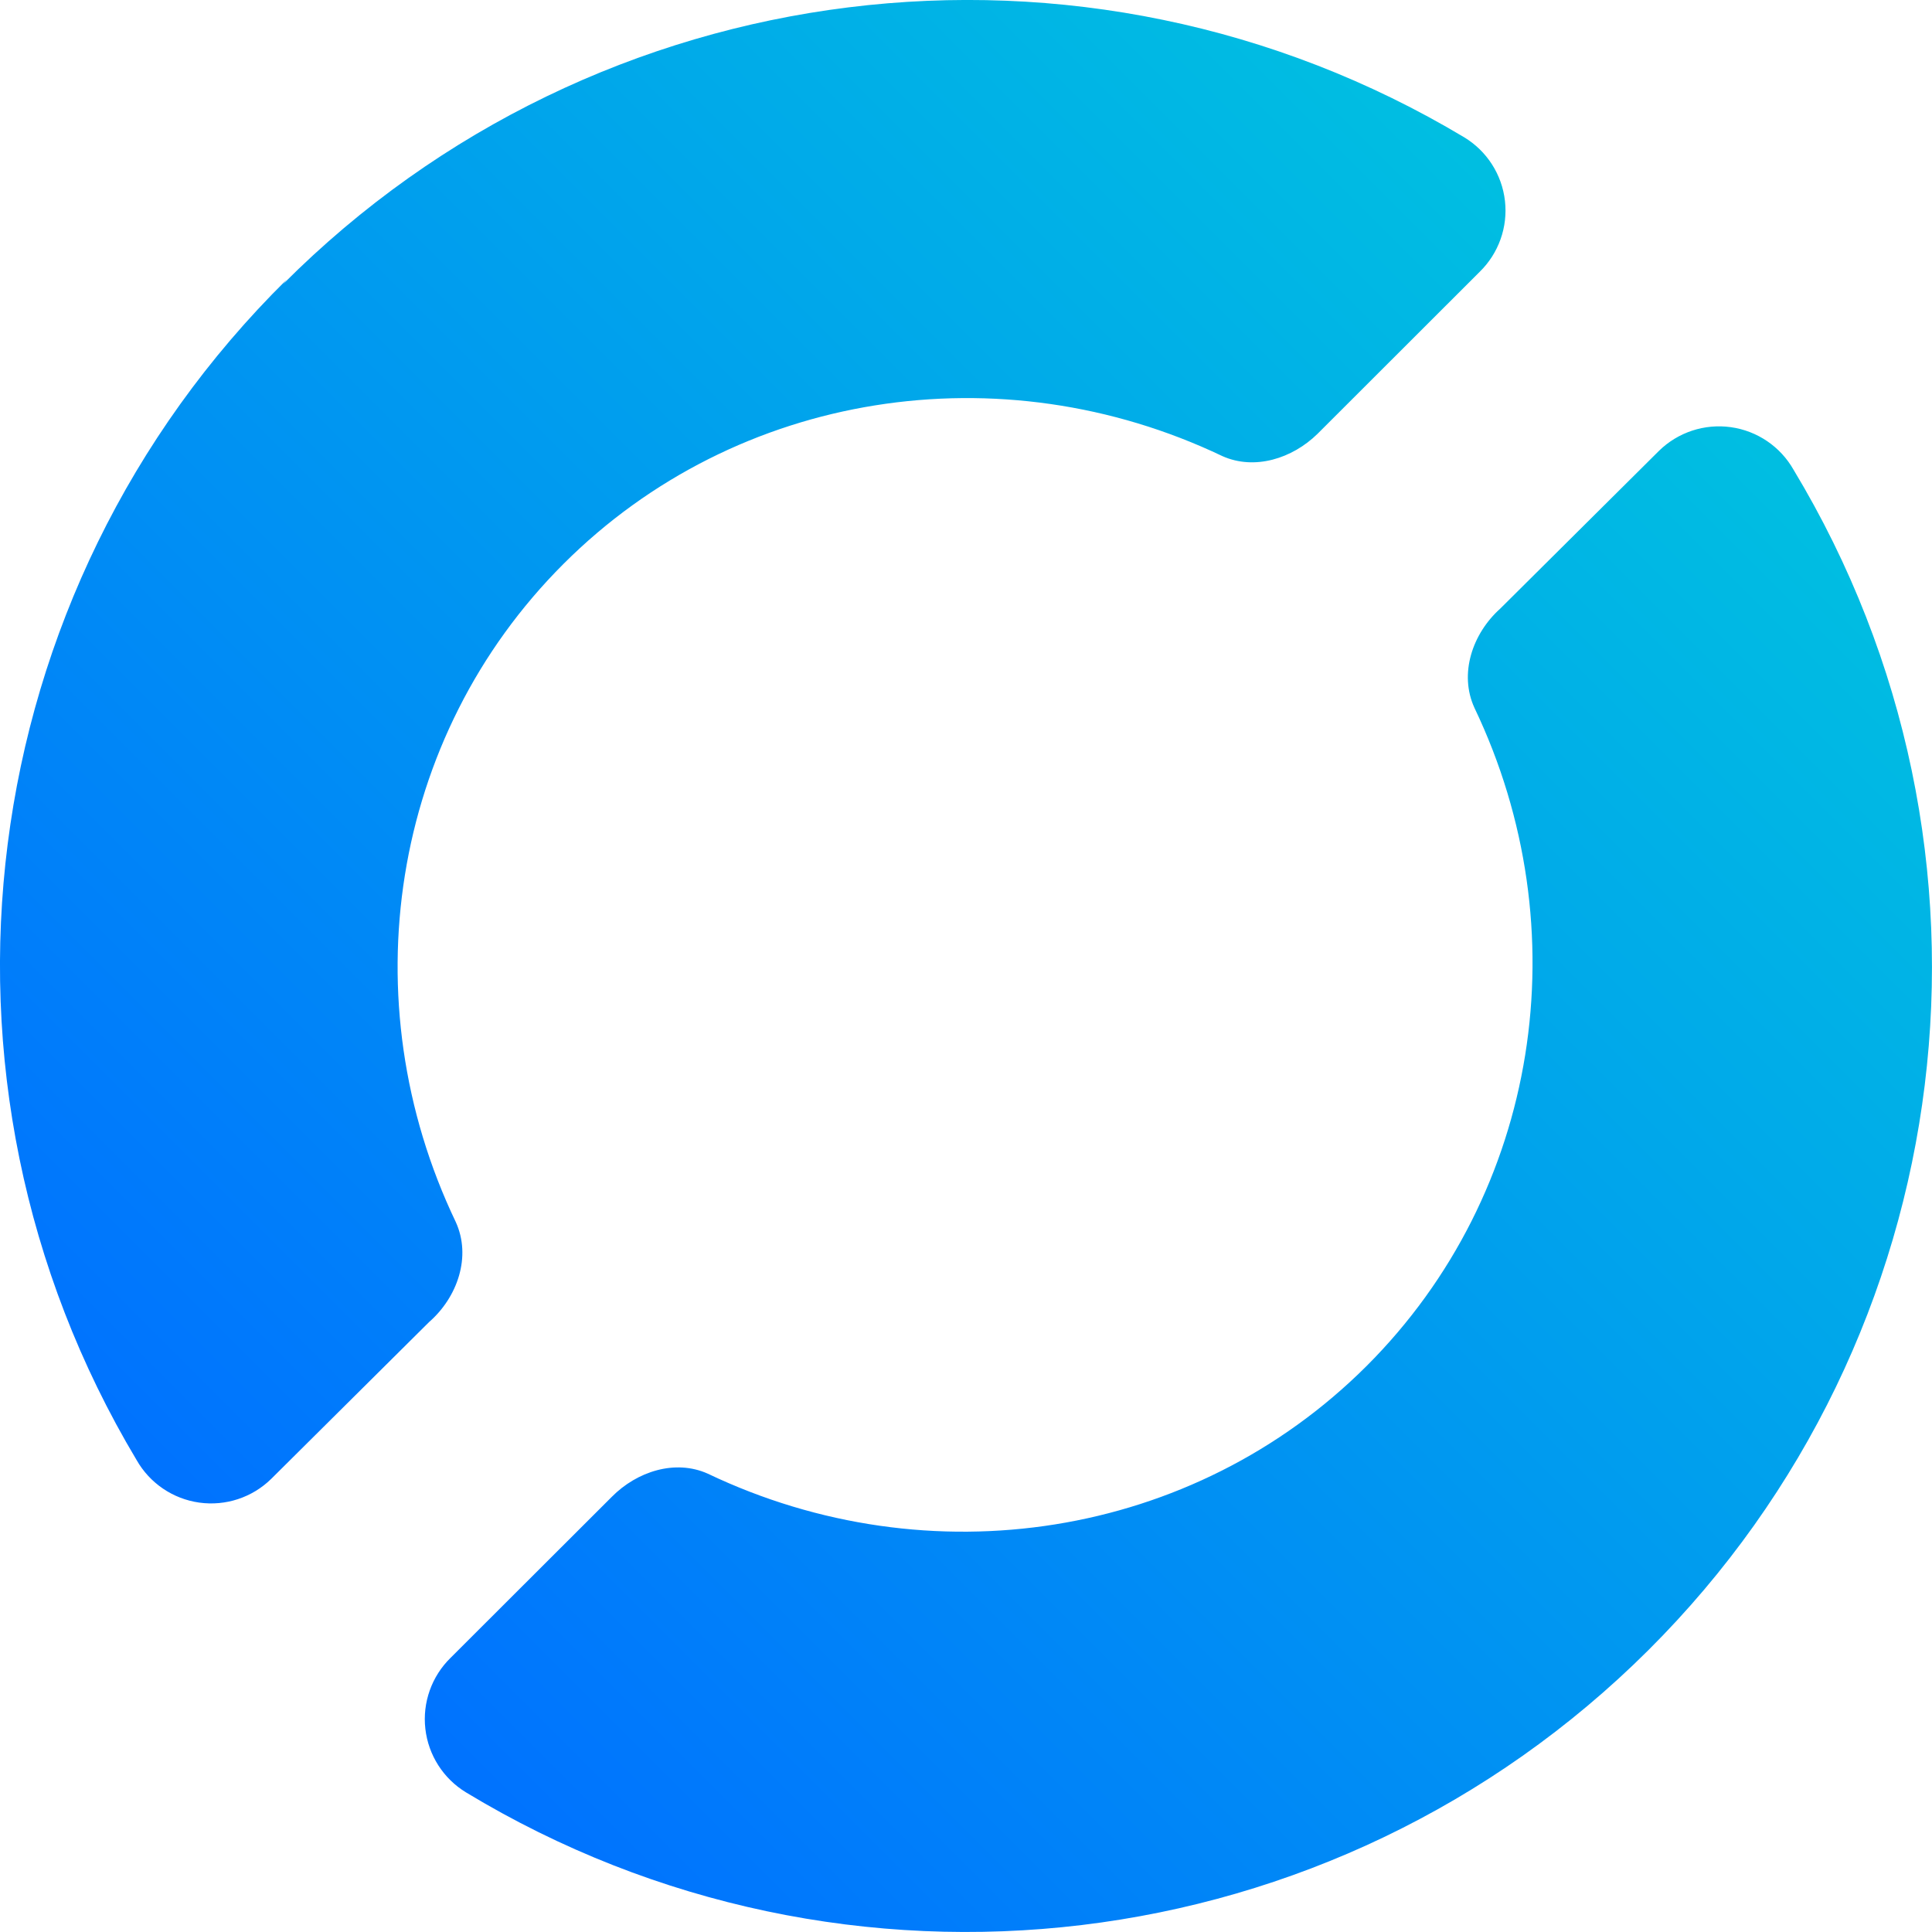
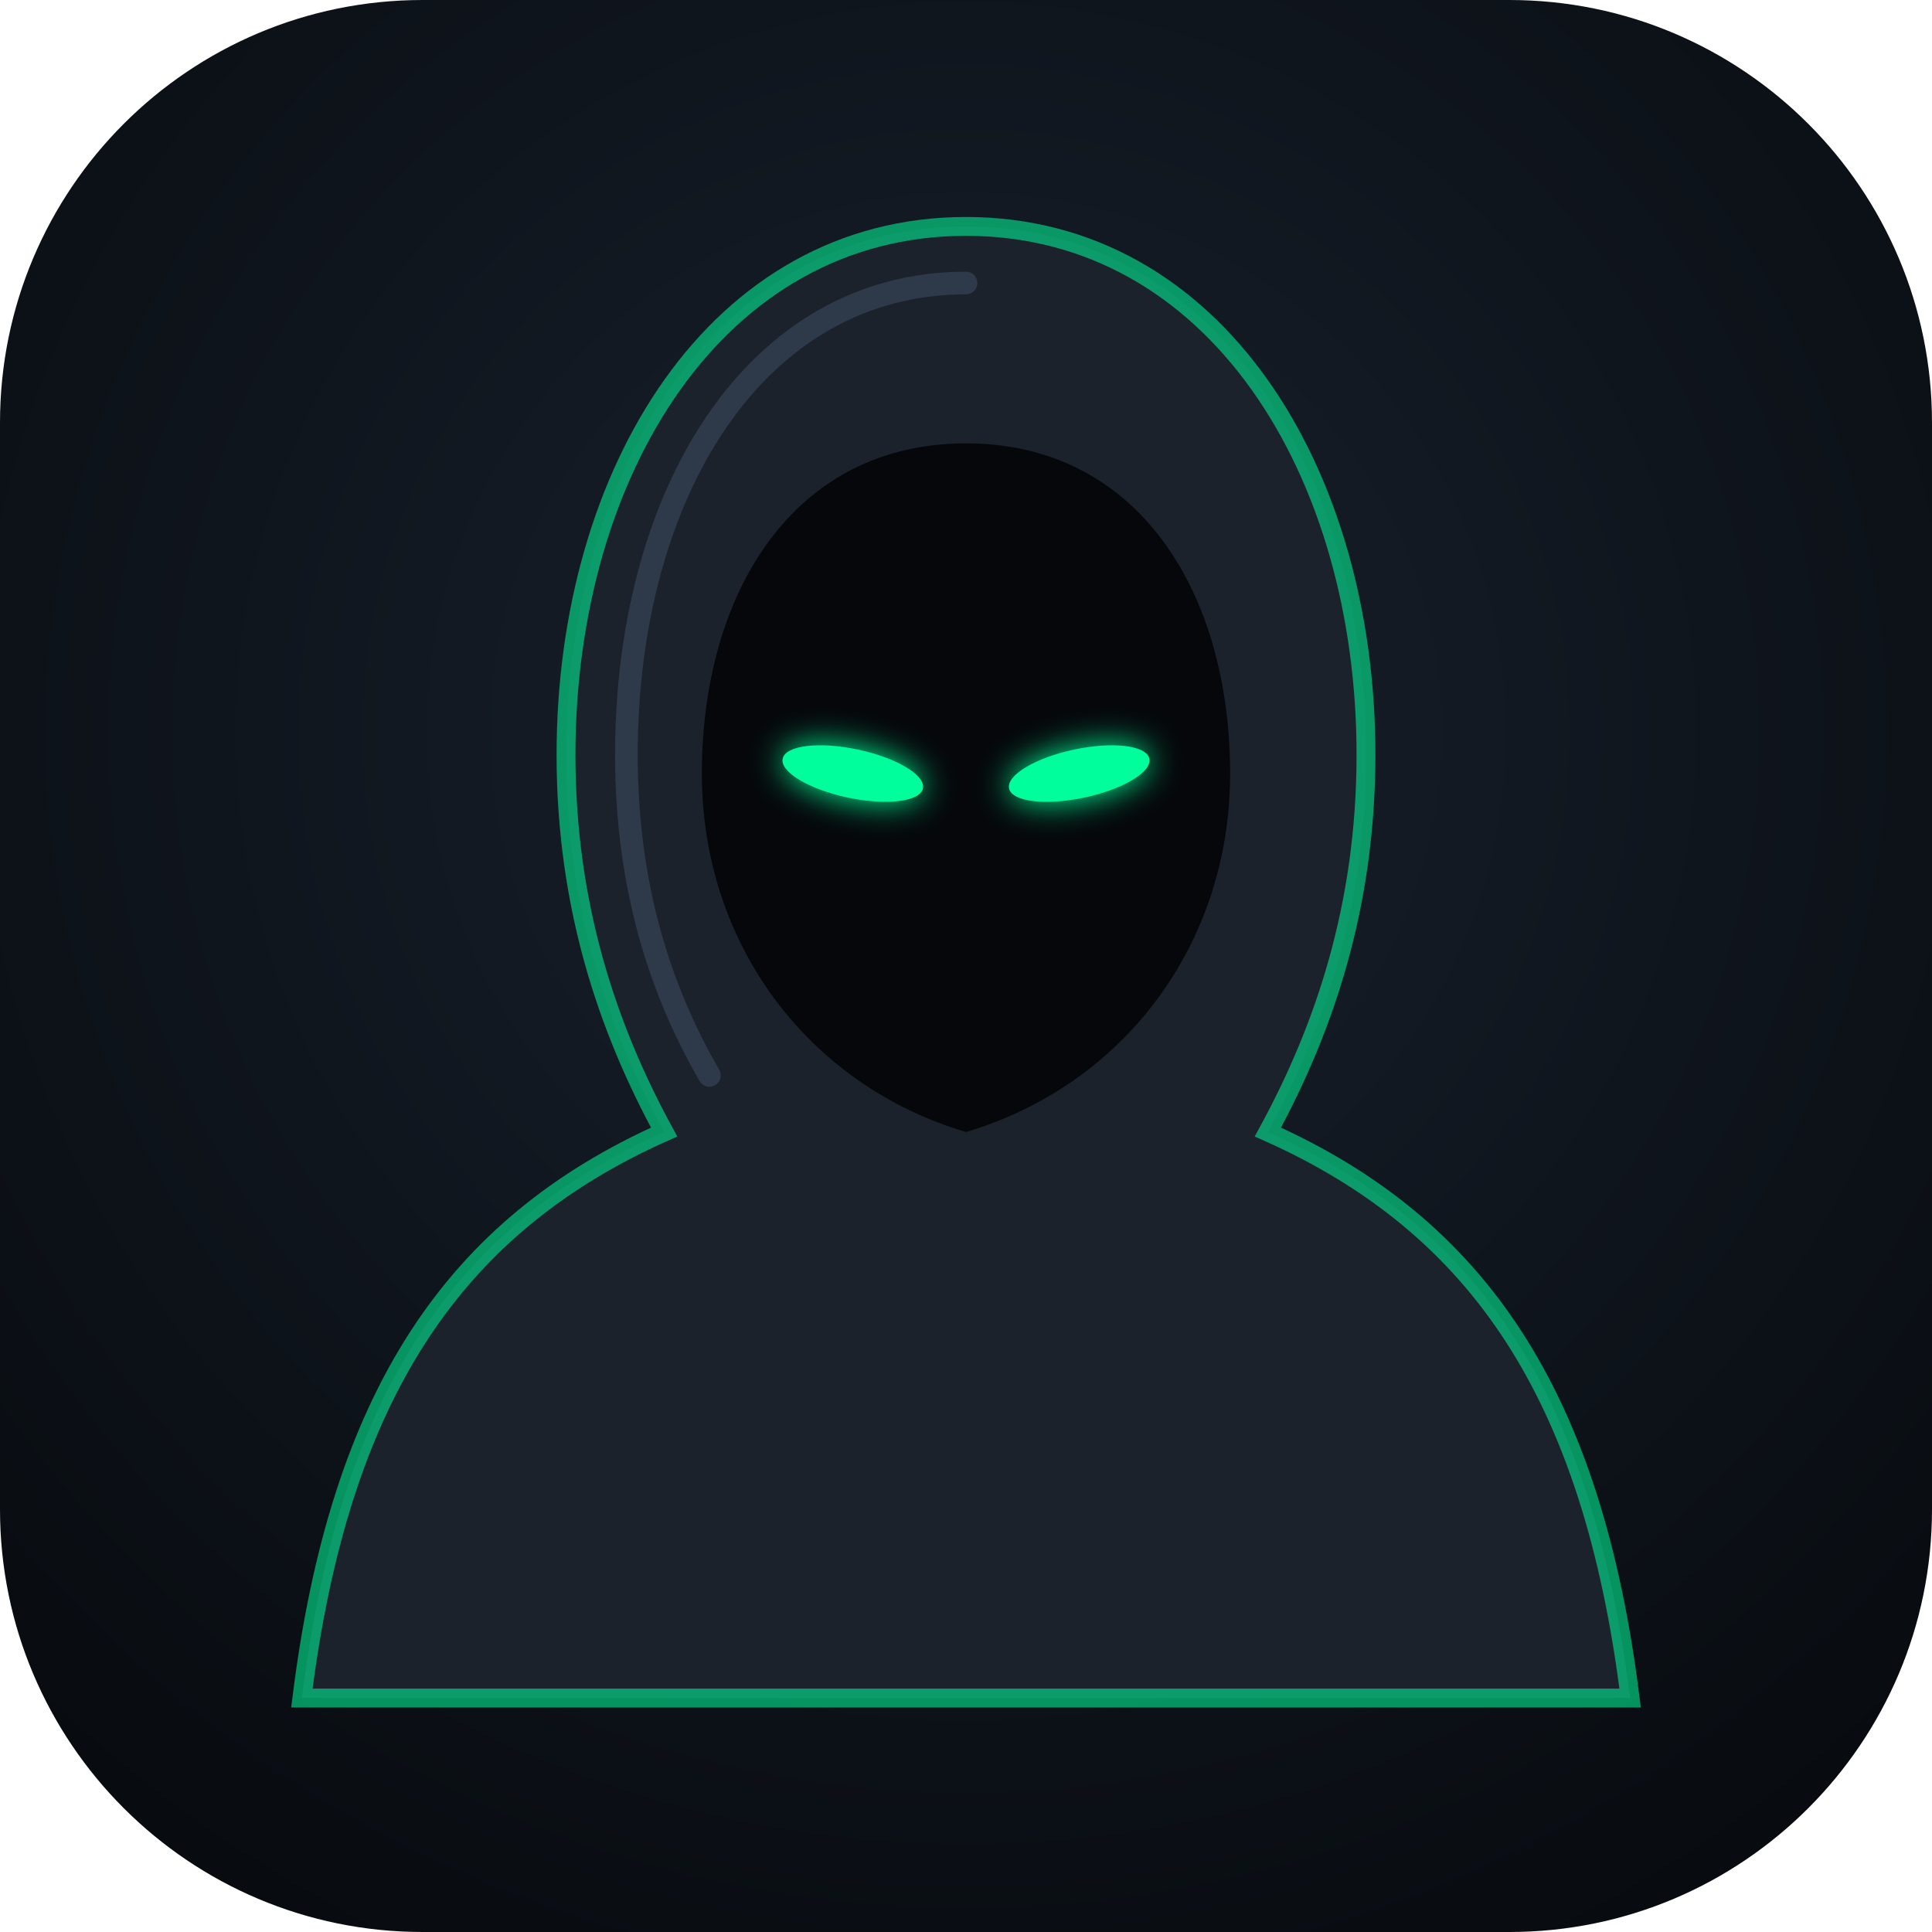
- <svg xmlns="http://www.w3.org/2000/svg" xmlns:xlink="http://www.w3.org/1999/xlink" xml:space="preserve" width="26" height="26" style="isolation:isolate" viewBox="66.993 897.484 26 26">
+ <svg xmlns="http://www.w3.org/2000/svg" viewBox="0 0 1024 1024" width="1024" height="1024">
  <defs>
-     <linearGradient xlink:href="#a" id="b" x1=".148" x2=".845" y1=".851" y2=".154" gradientTransform="matrix(26.00048 0 0 25.99935 66.993 897.485)" gradientUnits="userSpaceOnUse" />
+     <filter id="glow" x="-50%" y="-200%" width="200%" height="500%">
+       <feGaussianBlur stdDeviation="9" result="b" />
+       <feMerge>
+         <feMergeNode in="b" />
+         <feMergeNode in="SourceGraphic" />
+       </feMerge>
+     </filter>
+     <radialGradient id="bg" cx="50%" cy="38%" r="75%">
+       <stop offset="0" stop-color="#18212d" />
+       <stop offset="1" stop-color="#070a0e" />
+     </radialGradient>
  </defs>
-   <linearGradient id="a" x1=".148" x2=".845" y1=".851" y2=".154" gradientTransform="matrix(26.301 0 0 26.331 90.674 911.757)" gradientUnits="userSpaceOnUse">
-     <stop offset="0" stop-color="#004ba6" style="stop-color:#0071ff;stop-opacity:1" />
-     <stop offset="1" stop-color="#00bfe1" style="stop-color:#00bfe1;stop-opacity:1" />
-   </linearGradient>
-   <path fill="url(#a)" d="m89.318 903.552-2.135 2.122c-.376.337-.558.879-.347 1.337 1.422 2.976.882 6.524-1.452 8.856-2.335 2.331-5.887 2.87-8.866 1.449-.439-.197-.954-.03-1.292.312l-2.17 2.167a1.154 1.154 0 0 0 .208 1.81 13.005 13.005 0 0 0 15.91-1.912 12.97 12.97 0 0 0 1.956-15.887 1.154 1.154 0 0 0-1.812-.254zm-18.467-2.305a12.969 12.969 0 0 0-2.02 15.885 1.154 1.154 0 0 0 1.812.254l2.124-2.11c.385-.336.572-.884.359-1.348-1.423-2.976-.884-6.524 1.451-8.856 2.334-2.332 5.887-2.871 8.866-1.45.434.194.942.033 1.281-.3l2.182-2.18a1.152 1.152 0 0 0-.208-1.81 13.009 13.009 0 0 0-15.893 1.973z" style="fill:url(#b);stroke-width:.988" />
+   <rect width="1024" height="1024" rx="224" fill="url(#bg)" />
+   <g>
+     <path d="M512 120 C380 120 300 250 300 400 C300 480 322 545 352 600            C240 650 180 740 160 900 L864 900 C844 740 784 650 672 600            C702 545 724 480 724 400 C724 250 644 120 512 120 Z" fill="#1b222c" stroke="#00ff9c" stroke-width="10" stroke-opacity="0.55" />
+     <path d="M512 150 C400 150 332 262 332 400 C332 470 350 525 376 570" fill="none" stroke="#2e3a4a" stroke-width="12" stroke-linecap="round" />
+     <path d="M512 235 C420 235 372 315 372 410 C372 500 428 575 512 600            C596 575 652 500 652 410 C652 315 604 235 512 235 Z" fill="#05070a" />
+     <g filter="url(#glow)">
+       <ellipse cx="452" cy="410" rx="38" ry="13" transform="rotate(12 452 410)" fill="#00ff9c" />
+       <ellipse cx="572" cy="410" rx="38" ry="13" transform="rotate(-12 572 410)" fill="#00ff9c" />
+     </g>
+   </g>
</svg>
